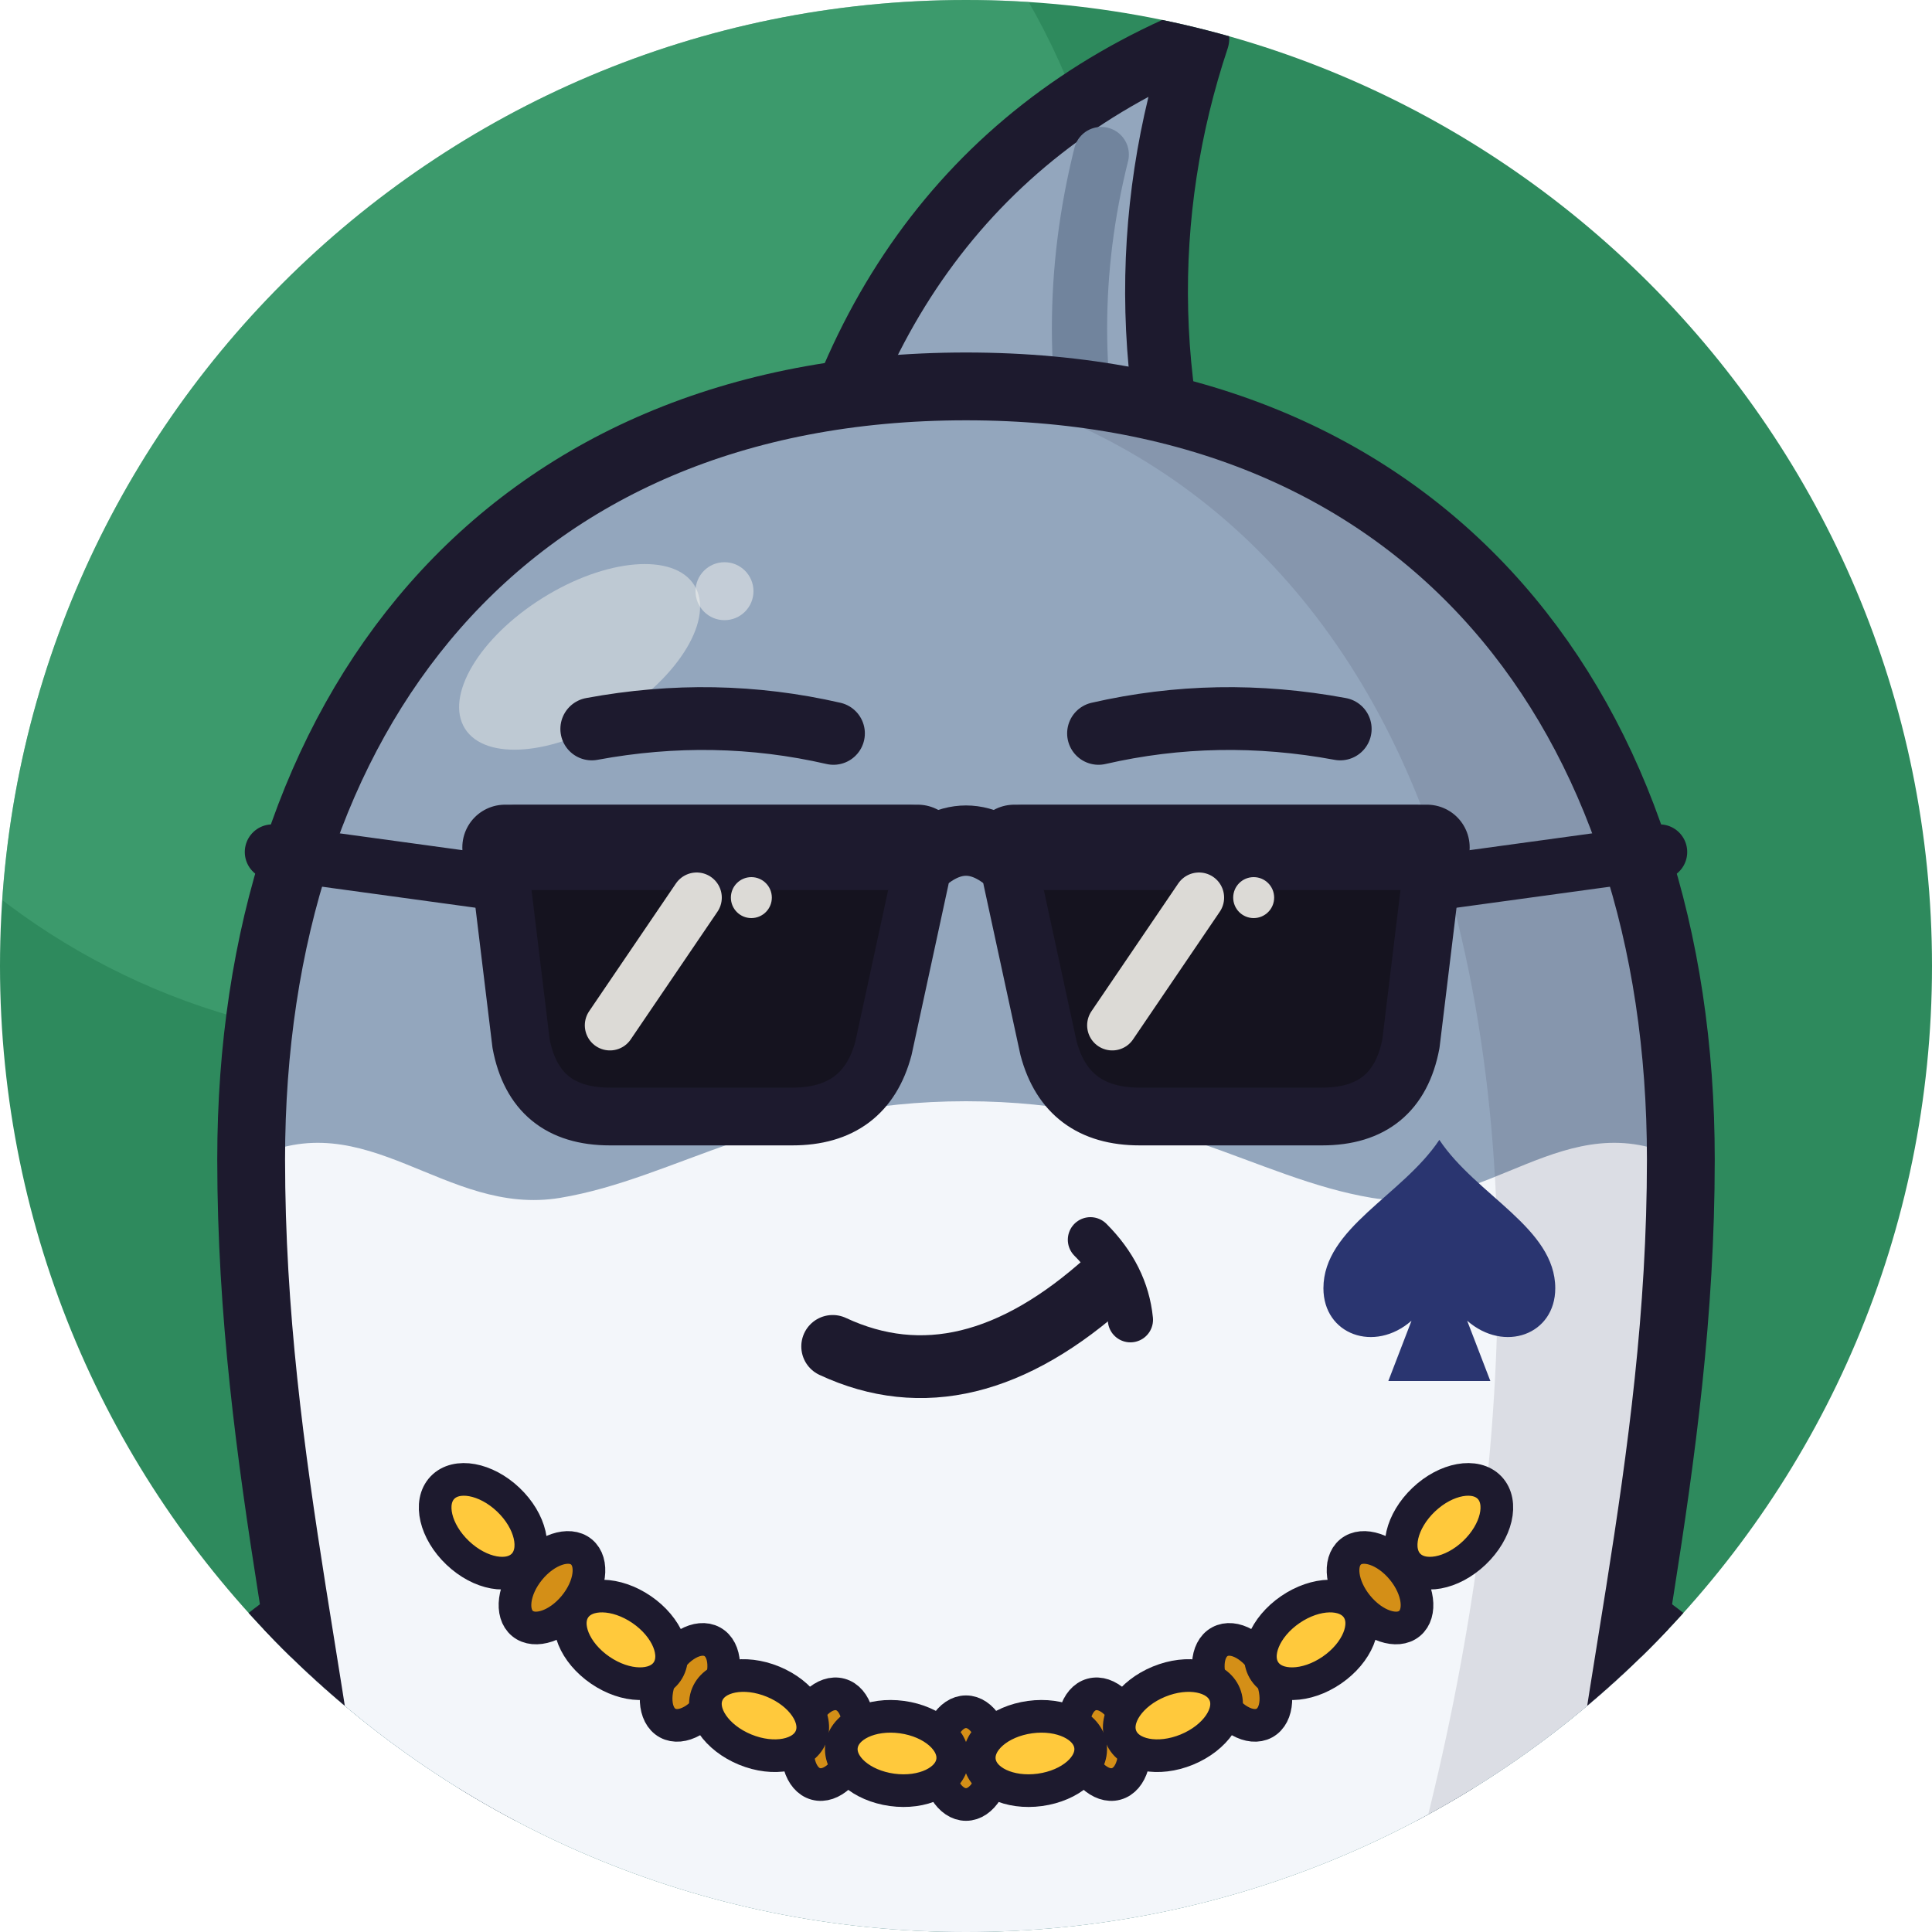
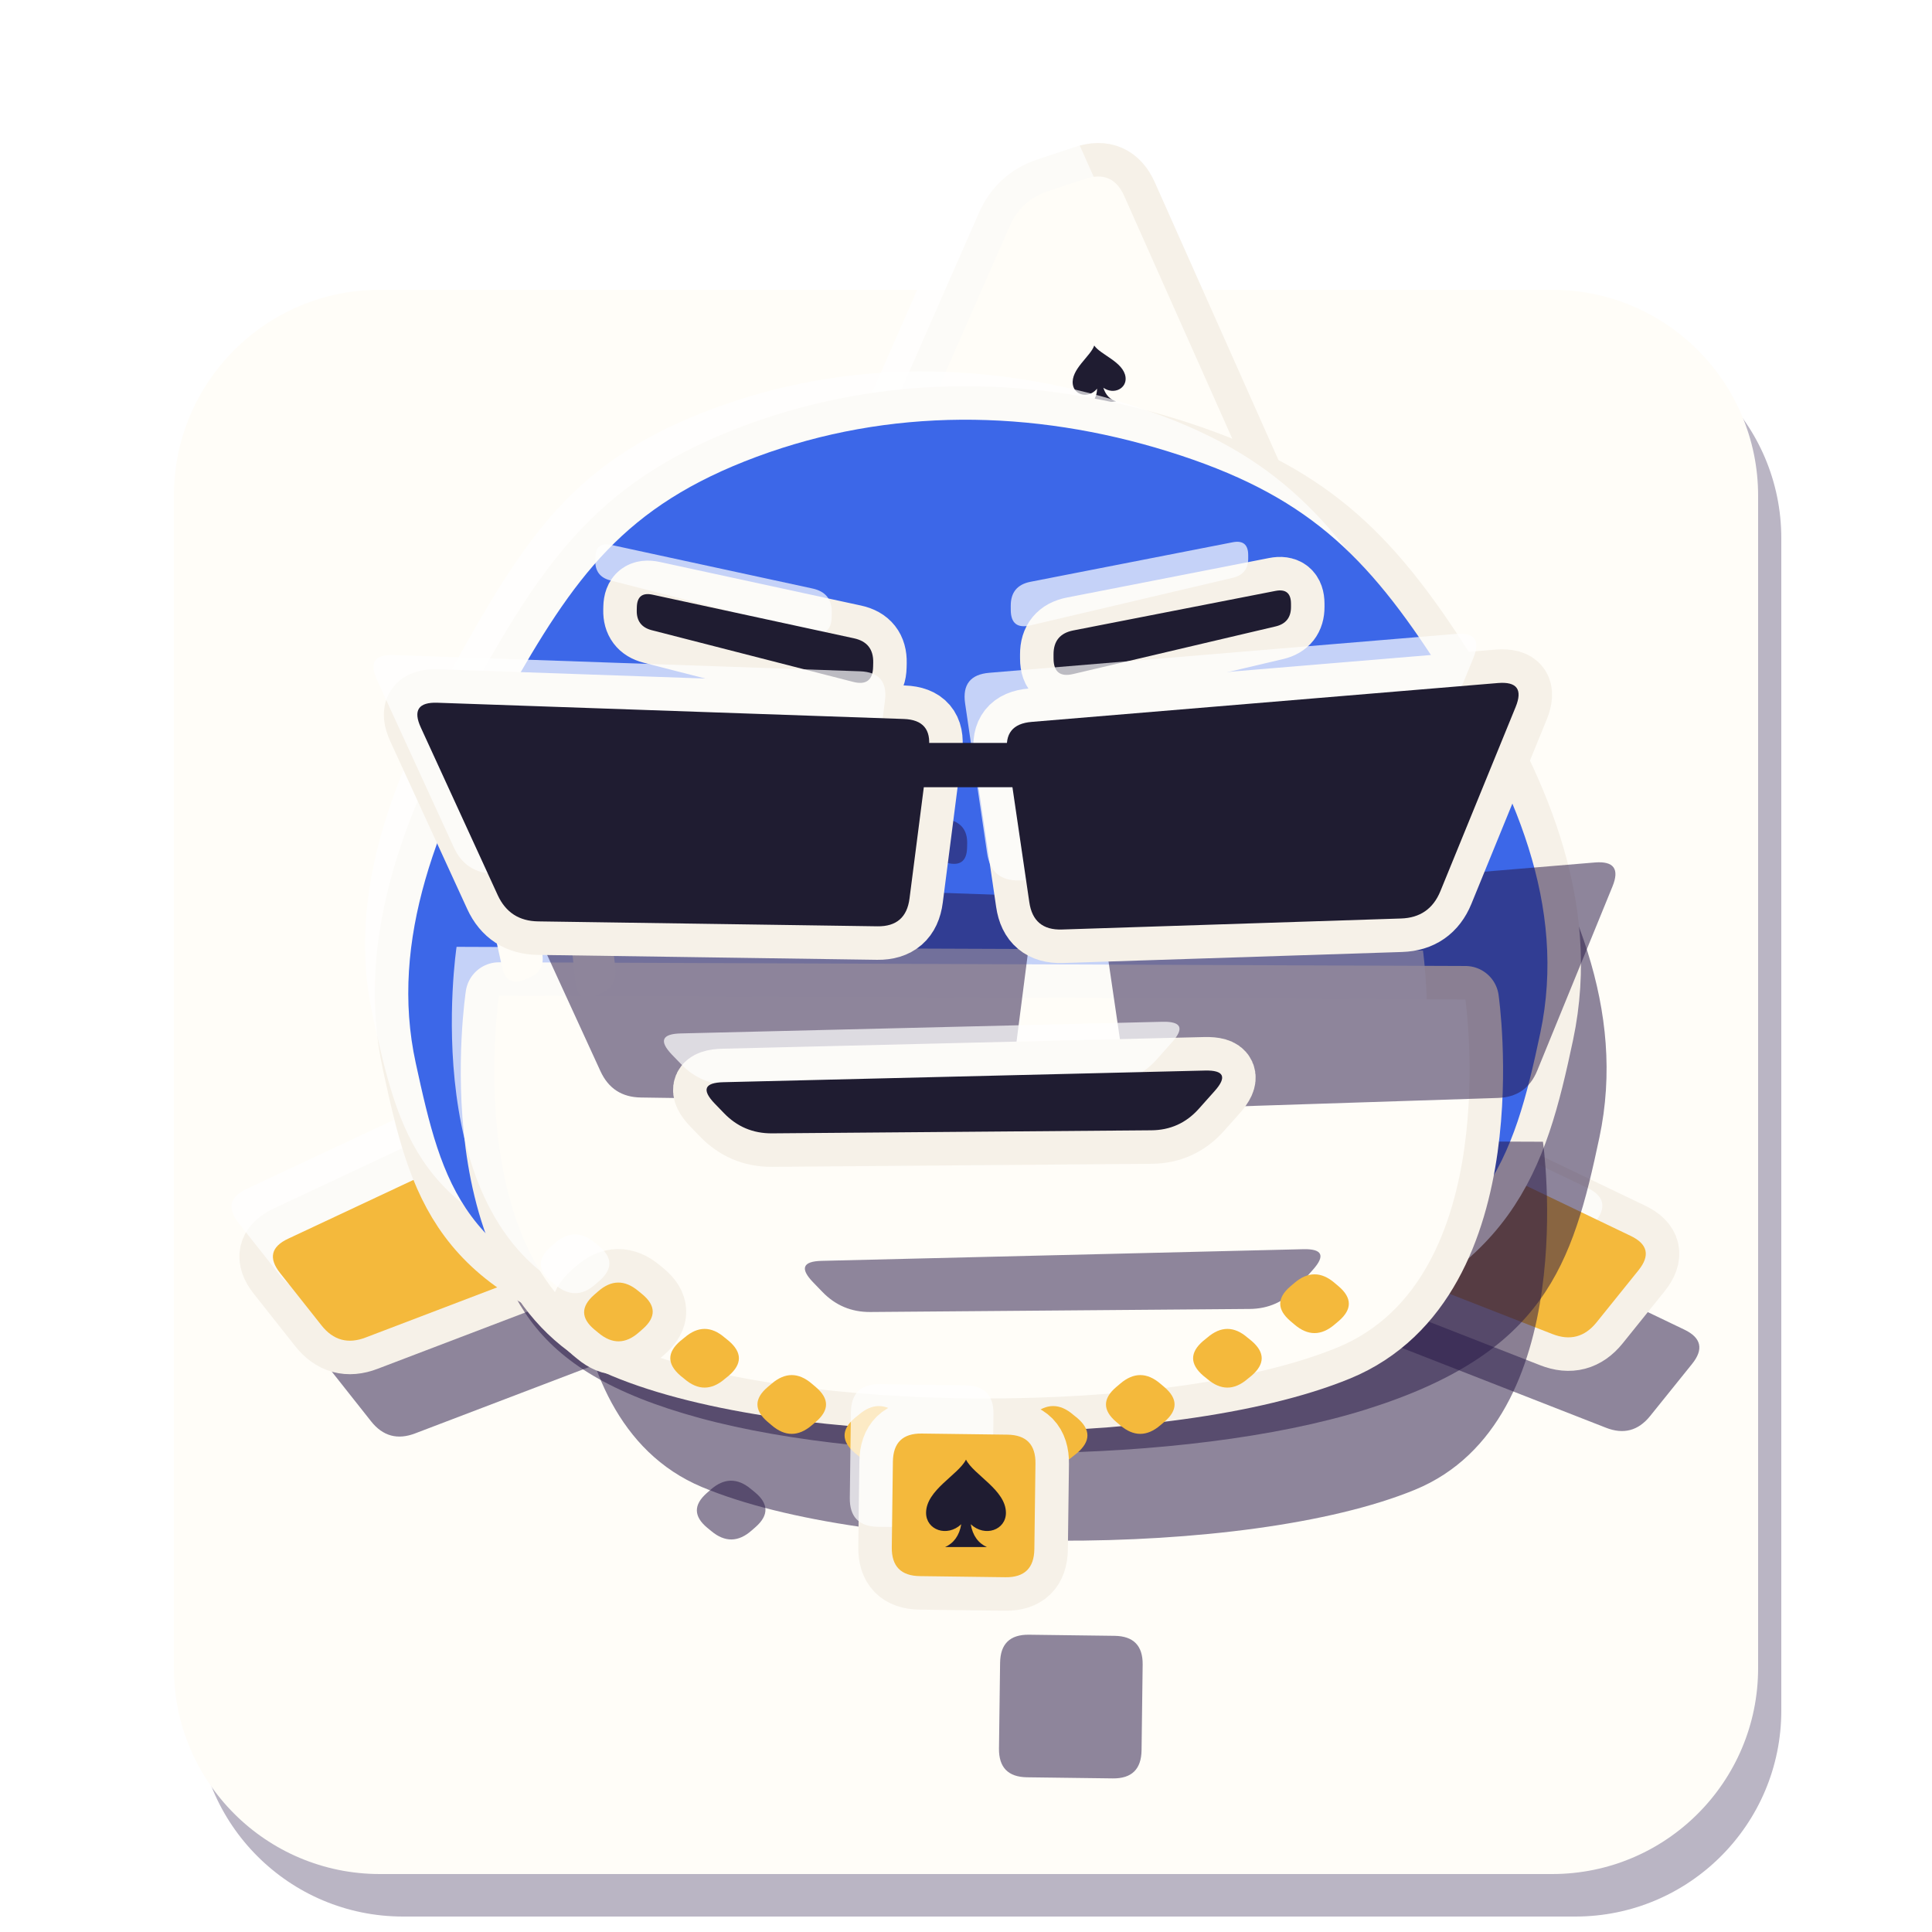
<svg xmlns="http://www.w3.org/2000/svg" viewBox="0 0 100 100">
-   <defs>
-     <clipPath id="nostakes-face">
-       <circle cx="50" cy="50" r="50" />
-     </clipPath>
-   </defs>
-   <g clip-path="url(#nostakes-face)">
-     <rect width="100" height="100" fill="#2e8a5d" />
-     <circle cx="22" cy="18" r="36" fill="#4fae7f" fill-opacity="0.45" />
-     <path d="M41 31C43 17 50 7 62 2C59 11 59 21 63 31Z" fill="#93a6bd" stroke="#1d1a2e" stroke-width="3.25" stroke-linejoin="round" stroke-linecap="round" />
-     <path d="M57 8C55.5 14 55.5 20 57 26" fill="none" stroke="#71849d" stroke-width="2.86" stroke-linecap="round" stroke-linejoin="round" />
-     <path d="M25 80C16 81 8 88 5 98C13 100 22 97 28 91Z" fill="#93a6bd" stroke="#1d1a2e" stroke-width="3.12" stroke-linejoin="round" stroke-linecap="round" />
-     <g transform="matrix(-1 0 0 1 100 0)">
-       <path d="M25 80C16 81 8 88 5 98C13 100 22 97 28 91Z" fill="#93a6bd" stroke="#1d1a2e" stroke-width="3.12" stroke-linejoin="round" stroke-linecap="round" />
+   <rect x="10.2" y="17.2" width="82" height="82" rx="10.66" fill="rgba(40,24,70,0.32)" />
+   <rect x="9" y="15" width="82" height="82" rx="10.66" fill="#fffdf8" />
+   <svg x="9" y="10.9" width="82" height="82" viewBox="0 0 100 100" overflow="visible">
+     <g transform="translate(0.43 -0.52) rotate(-0.93 55.69 11.85)">
+       <path d="M41.62 25.17L52.49 1.46Q53.24 -0.18 54.96 -0.72L57.32 -1.46Q59.04 -2 59.75 -0.35L68.89 21.11Q69.59 22.77 67.81 23.02L42.66 26.56Q40.87 26.81 41.62 25.17Z" fill="rgba(40,24,70,0.52)" transform="translate(4.93 8.96)" />
+       <path d="M41.62 25.17L52.49 1.46Q53.24 -0.18 54.96 -0.72L57.32 -1.46Q59.04 -2 59.75 -0.35L68.89 21.11Q69.59 22.77 67.81 23.02L42.66 26.56Q40.87 26.81 41.62 25.17Z" fill="none" stroke="#f6f1e8" stroke-width="4.23" stroke-linejoin="round" />
+       <path d="M41.62 25.17L52.49 1.46Q53.24 -0.18 54.96 -0.72L57.32 -1.46Q59.04 -2 59.75 -0.35L68.89 21.11Q69.59 22.77 67.81 23.02L42.66 26.56Q40.87 26.81 41.62 25.17Z" fill="rgba(255,255,255,0.7)" transform="translate(-2.69 -3.08)" />
+       <path d="M41.62 25.17L52.49 1.46Q53.24 -0.18 54.96 -0.72L57.32 -1.46Q59.04 -2 59.75 -0.35L68.89 21.11Q69.59 22.77 67.81 23.02L42.66 26.56Q40.87 26.81 41.62 25.17Z" fill="#fffdf8" />
    </g>
-     <path d="M50 20C74 20 87 37 87 60C87 76 83 89 82 104H18C17 89 13 76 13 60C13 37 26 20 50 20Z" fill="#93a6bd" />
-     <path d="M13 60C19 57 23 63 29 62C35 61 40 57 50 57C60 57 65 61 71 62C77 63 81 57 87 60C87 76 83 89 82 104H18C17 89 13 76 13 60Z" fill="#f3f6fa" />
-     <path d="M50 20C74 20 87 37 87 60C87 76 83 89 82 104H71C77 86 80 64 75 46C71 32 62 23 50 20Z" fill="#1d1a2e" fill-opacity="0.11" />
-     <ellipse cx="30" cy="34" rx="7" ry="3.6" transform="rotate(-32 30 34)" fill="#fffdf6" fill-opacity="0.4" />
-     <circle cx="37.5" cy="30.6" r="1.5" fill="#fffdf6" fill-opacity="0.45" />
-     <path d="M50 20C74 20 87 37 87 60C87 76 83 89 82 104H18C17 89 13 76 13 60C13 37 26 20 50 20Z" fill="none" stroke="#1d1a2e" stroke-width="3.51" stroke-linejoin="round" stroke-linecap="round" />
-     <path d="M0 -5C-1.6 -2.6 -5 -1.2 -5 1.4C-5 3.4 -2.8 4.2 -1.2 2.8L-2.2 5.4H2.2L1.2 2.8C2.8 4.2 5 3.4 5 1.4C5 -1.2 1.6 -2.6 0 -5Z" transform="translate(74.5 65) scale(1.2)" fill="#2a3570" />
-     <path d="M43.1 69.69Q50 72.91 57.36 66.24" fill="none" stroke="#1d1a2e" stroke-width="3.25" stroke-linecap="round" stroke-linejoin="round" />
-     <path d="M56.44 64.17Q58.28 66.01 58.51 68.31" fill="none" stroke="#1d1a2e" stroke-width="2.34" stroke-linecap="round" stroke-linejoin="round" />
-     <ellipse cx="28.57" cy="82.18" rx="2.4" ry="1.5" transform="rotate(129.45 28.57 82.18)" fill="#d48f17" stroke="#1d1a2e" stroke-width="1.69" stroke-linejoin="round" stroke-linecap="round" />
-     <ellipse cx="35.71" cy="87.08" rx="2.4" ry="1.5" transform="rotate(118.75 35.71 87.08)" fill="#d48f17" stroke="#1d1a2e" stroke-width="1.69" stroke-linejoin="round" stroke-linecap="round" />
-     <ellipse cx="42.86" cy="90.02" rx="2.4" ry="1.5" transform="rotate(105.34 42.86 90.02)" fill="#d48f17" stroke="#1d1a2e" stroke-width="1.69" stroke-linejoin="round" stroke-linecap="round" />
-     <ellipse cx="50" cy="91" rx="2.4" ry="1.5" transform="rotate(90 50 91)" fill="#d48f17" stroke="#1d1a2e" stroke-width="1.69" stroke-linejoin="round" stroke-linecap="round" />
-     <ellipse cx="57.14" cy="90.02" rx="2.4" ry="1.5" transform="rotate(74.66 57.14 90.02)" fill="#d48f17" stroke="#1d1a2e" stroke-width="1.69" stroke-linejoin="round" stroke-linecap="round" />
-     <ellipse cx="64.29" cy="87.08" rx="2.4" ry="1.5" transform="rotate(61.25 64.29 87.08)" fill="#d48f17" stroke="#1d1a2e" stroke-width="1.69" stroke-linejoin="round" stroke-linecap="round" />
-     <ellipse cx="71.43" cy="82.18" rx="2.4" ry="1.5" transform="rotate(50.55 71.43 82.18)" fill="#d48f17" stroke="#1d1a2e" stroke-width="1.69" stroke-linejoin="round" stroke-linecap="round" />
-     <ellipse cx="25" cy="79" rx="2.9" ry="1.9" transform="rotate(43.54 25 79)" fill="#ffc93c" stroke="#1d1a2e" stroke-width="1.69" stroke-linejoin="round" stroke-linecap="round" />
-     <ellipse cx="32.14" cy="84.88" rx="2.9" ry="1.9" transform="rotate(34.44 32.14 84.88)" fill="#ffc93c" stroke="#1d1a2e" stroke-width="1.69" stroke-linejoin="round" stroke-linecap="round" />
-     <ellipse cx="39.29" cy="88.8" rx="2.9" ry="1.9" transform="rotate(22.36 39.29 88.8)" fill="#ffc93c" stroke="#1d1a2e" stroke-width="1.69" stroke-linejoin="round" stroke-linecap="round" />
-     <ellipse cx="46.43" cy="90.76" rx="2.9" ry="1.9" transform="rotate(7.81 46.43 90.76)" fill="#ffc93c" stroke="#1d1a2e" stroke-width="1.69" stroke-linejoin="round" stroke-linecap="round" />
-     <ellipse cx="53.57" cy="90.76" rx="2.9" ry="1.9" transform="rotate(-7.81 53.57 90.76)" fill="#ffc93c" stroke="#1d1a2e" stroke-width="1.69" stroke-linejoin="round" stroke-linecap="round" />
-     <ellipse cx="60.71" cy="88.8" rx="2.9" ry="1.9" transform="rotate(-22.36 60.71 88.8)" fill="#ffc93c" stroke="#1d1a2e" stroke-width="1.69" stroke-linejoin="round" stroke-linecap="round" />
-     <ellipse cx="67.86" cy="84.88" rx="2.9" ry="1.9" transform="rotate(-34.44 67.86 84.88)" fill="#ffc93c" stroke="#1d1a2e" stroke-width="1.69" stroke-linejoin="round" stroke-linecap="round" />
-     <ellipse cx="75" cy="79" rx="2.9" ry="1.9" transform="rotate(-43.54 75 79)" fill="#ffc93c" stroke="#1d1a2e" stroke-width="1.69" stroke-linejoin="round" stroke-linecap="round" />
-     <path d="M30.63 37.73Q37 36.55 43.14 37.96" fill="none" stroke="#1d1a2e" stroke-width="3.25" stroke-linecap="round" stroke-linejoin="round" />
-     <path d="M69.37 37.73Q63 36.55 56.86 37.96" fill="none" stroke="#1d1a2e" stroke-width="3.25" stroke-linecap="round" stroke-linejoin="round" />
-     <path d="M26.14 45.75L14.1 44.1" fill="none" stroke="#1d1a2e" stroke-width="2.86" stroke-linecap="round" stroke-linejoin="round" />
-     <g transform="matrix(-1 0 0 1 100 0)">
-       <path d="M26.14 45.75L14.1 44.1" fill="none" stroke="#1d1a2e" stroke-width="2.86" stroke-linecap="round" stroke-linejoin="round" />
+     <path d="M50 4C42 20 8 36 8 60C8 78 30 86 45 72C43 84 37 92 28 96L72 96C63 92 57 84 55 72C70 86 92 78 92 60C92 36 58 20 50 4Z" fill="#1f1c31" transform="translate(58.35 10.34) rotate(-8) scale(0.04) translate(-50 -50)" />
+     <g transform="translate(-0.39 -0.06) rotate(1.46 17.25 65)">
+       <path d="M22.39 57.8L7.61 65.2Q6 66 7.15 67.38L9.85 70.62Q11 72 12.66 71.31L26.34 65.69Q28 65 27.2 63.39L24.8 58.61Q24 57 22.39 57.8Z" fill="rgba(40,24,70,0.52)" transform="translate(3.28 5.97)" />
+       <path d="M22.39 57.8L7.61 65.2Q6 66 7.15 67.38L9.85 70.62Q11 72 12.66 71.31L26.34 65.69Q28 65 27.2 63.39L24.8 58.61Q24 57 22.39 57.8Z" fill="none" stroke="#f6f1e8" stroke-width="4.23" stroke-linejoin="round" />
+       <path d="M22.39 57.8L7.61 65.2Q6 66 7.15 67.38L9.85 70.62Q11 72 12.66 71.31L26.34 65.69Q28 65 27.2 63.39L24.8 58.61Q24 57 22.39 57.8Z" fill="rgba(255,255,255,0.7)" transform="translate(-2.69 -3.08)" />
+       <path d="M22.39 57.8L7.61 65.2Q6 66 7.15 67.38L9.85 70.62Q11 72 12.66 71.31L26.34 65.69Q28 65 27.2 63.39L24.8 58.61Q24 57 22.39 57.8Z" fill="#f4b93c" />
    </g>
-     <path d="M47.15 45.04Q50 41.98 52.85 45.04" fill="none" stroke="#1d1a2e" stroke-width="3.64" stroke-linecap="round" stroke-linejoin="round" />
-     <path d="M26.62 43.16H47.15Q48.09 43.16 47.62 45.52L45.73 54.25Q44.79 57.79 41.01 57.79H31.57Q27.68 57.79 26.97 54.01L25.91 45.28Q25.79 43.16 26.62 43.16Z" fill="#15131f" stroke="#1d1a2e" stroke-width="2.99" stroke-linejoin="round" stroke-linecap="round" />
-     <path d="M26.14 43.86H47.5" fill="none" stroke="#1d1a2e" stroke-width="4.42" stroke-linecap="round" stroke-linejoin="round" />
-     <g transform="matrix(-1 0 0 1 100 0)">
-       <path d="M26.62 43.16H47.15Q48.09 43.16 47.62 45.52L45.73 54.25Q44.79 57.79 41.01 57.79H31.57Q27.68 57.79 26.97 54.01L25.91 45.28Q25.79 43.16 26.62 43.16Z" fill="#15131f" stroke="#1d1a2e" stroke-width="2.99" stroke-linejoin="round" stroke-linecap="round" />
-       <path d="M26.14 43.86H47.5" fill="none" stroke="#1d1a2e" stroke-width="4.42" stroke-linecap="round" stroke-linejoin="round" />
+     <g transform="translate(-0.44 -0.32) rotate(-0.97 82.75 65)">
+       <path d="M77.61 57.8L92.39 65.2Q94 66 92.85 67.38L90.15 70.62Q89 72 87.34 71.31L73.66 65.69Q72 65 72.8 63.39L75.2 58.61Q76 57 77.61 57.8Z" fill="rgba(40,24,70,0.52)" transform="translate(3.28 5.97)" />
+       <path d="M77.61 57.8L92.39 65.2Q94 66 92.85 67.38L90.15 70.62Q89 72 87.34 71.31L73.66 65.69Q72 65 72.8 63.39L75.2 58.61Q76 57 77.61 57.8Z" fill="none" stroke="#f6f1e8" stroke-width="4.23" stroke-linejoin="round" />
+       <path d="M77.61 57.8L92.39 65.2Q94 66 92.85 67.38L90.15 70.62Q89 72 87.34 71.31L73.66 65.69Q72 65 72.8 63.39L75.2 58.61Q76 57 77.61 57.8Z" fill="rgba(255,255,255,0.7)" transform="translate(-2.69 -3.08)" />
+       <path d="M77.61 57.8L92.39 65.2Q94 66 92.85 67.38L90.15 70.62Q89 72 87.34 71.31L73.66 65.69Q72 65 72.8 63.39L75.2 58.61Q76 57 77.61 57.8Z" fill="#f4b93c" />
    </g>
-     <path d="M31.57 53.07L36.06 46.46" fill="none" stroke="#fffdf6" stroke-width="2.6" stroke-linecap="round" stroke-linejoin="round" stroke-opacity="0.85" />
-     <circle cx="38.89" cy="46.46" r="1.06" fill="#fffdf6" fill-opacity="0.85" />
-     <path d="M57.57 53.07L62.06 46.46" fill="none" stroke="#fffdf6" stroke-width="2.6" stroke-linecap="round" stroke-linejoin="round" stroke-opacity="0.85" />
-     <circle cx="64.89" cy="46.46" r="1.06" fill="#fffdf6" fill-opacity="0.85" />
-   </g>
+     <g transform="translate(0.12 0.37) rotate(-0.72 50.25 41.5)">
+       <path d="M15 53C13.4 45.2 16.6 37.6 21 30C25.4 22.4 28.6 18 37 15C45.4 12 54.4 12.2 63 15C71.6 17.8 75.4 21.6 80 29C84.6 36.4 87.8 44 86 52C84.2 60 82.4 65.6 71 69C59.6 72.4 40.2 72.2 29 69C17.8 65.8 16.6 60.8 15 53Z" fill="rgba(40,24,70,0.52)" transform="translate(3.65 6.63)" />
+       <path d="M15 53C13.4 45.2 16.6 37.6 21 30C25.4 22.4 28.6 18 37 15C45.4 12 54.4 12.2 63 15C71.6 17.8 75.4 21.6 80 29C84.6 36.4 87.8 44 86 52C84.2 60 82.4 65.6 71 69C59.6 72.4 40.2 72.2 29 69C17.8 65.8 16.6 60.8 15 53Z" fill="none" stroke="#f6f1e8" stroke-width="4.23" stroke-linejoin="round" />
+       <path d="M15 53C13.4 45.2 16.6 37.6 21 30C25.4 22.4 28.6 18 37 15C45.4 12 54.4 12.2 63 15C71.6 17.8 75.4 21.6 80 29C84.6 36.4 87.8 44 86 52C84.2 60 82.4 65.6 71 69C59.6 72.4 40.2 72.2 29 69C17.8 65.8 16.6 60.8 15 53Z" fill="rgba(255,255,255,0.7)" transform="translate(-2.69 -3.08)" />
+       <path d="M15 53C13.4 45.2 16.6 37.6 21 30C25.4 22.4 28.6 18 37 15C45.4 12 54.4 12.2 63 15C71.6 17.8 75.4 21.6 80 29C84.6 36.4 87.8 44 86 52C84.2 60 82.4 65.6 71 69C59.6 72.4 40.2 72.2 29 69C17.8 65.8 16.6 60.8 15 53Z" fill="#3c67e8" />
+     </g>
+     <g transform="translate(0.48 -0.32) rotate(0.22 50.5 61)">
+       <path d="M20 50C20 50 81 50 81 50C81 50 83.6 67.6 73 72C62.4 76.4 38.6 76.4 28 72C17.4 67.6 20 50 20 50Z" fill="rgba(40,24,70,0.52)" transform="translate(4.93 8.96)" />
+       <path d="M20 50C20 50 81 50 81 50C81 50 83.6 67.6 73 72C62.4 76.4 38.6 76.4 28 72C17.4 67.6 20 50 20 50Z" fill="none" stroke="#f6f1e8" stroke-width="4.23" stroke-linejoin="round" />
+       <path d="M20 50C20 50 81 50 81 50C81 50 83.6 67.6 73 72C62.4 76.4 38.6 76.4 28 72C17.4 67.6 20 50 20 50Z" fill="rgba(255,255,255,0.7)" transform="translate(-2.69 -3.08)" />
+       <path d="M20 50C20 50 81 50 81 50C81 50 83.6 67.6 73 72C62.4 76.4 38.6 76.4 28 72C17.4 67.6 20 50 20 50Z" fill="#fffdf8" />
+     </g>
+     <path d="M20.14 39.55L20.36 39.45Q21.5 39 21.77 40.19L23.23 46.81Q23.5 48 22.36 48.45L22.14 48.55Q21 49 20.73 47.81L19.27 41.19Q19 40 20.14 39.55Z" fill="#fffdf8" />
+     <path d="M25.64 40.55L25.86 40.45Q27 40 27.14 41.22L27.86 47.78Q28 49 26.86 49.45L26.64 49.55Q25.5 50 25.36 48.78L24.64 42.22Q24.5 41 25.64 40.55Z" fill="#fffdf8" />
+     <g transform="translate(-0.32 0.15) rotate(1.36 37 26.75)">
+       <path d="M30.48 24.25L43.25 26.7Q44.5 26.94 44.5 28.21L44.5 28.47Q44.5 29.74 43.26 29.45L30.47 26.49Q29.5 26.26 29.5 25.26L29.5 25.06Q29.5 24.06 30.48 24.25Z" fill="rgba(40,24,70,0.52)" transform="translate(6.2 11.28)" />
+       <path d="M30.48 24.25L43.25 26.7Q44.5 26.94 44.5 28.21L44.5 28.47Q44.5 29.74 43.26 29.45L30.47 26.49Q29.5 26.26 29.5 25.26L29.5 25.06Q29.5 24.06 30.48 24.25Z" fill="none" stroke="#f6f1e8" stroke-width="4.23" stroke-linejoin="round" />
+       <path d="M30.48 24.25L43.25 26.7Q44.5 26.94 44.5 28.21L44.5 28.47Q44.5 29.74 43.26 29.45L30.47 26.49Q29.5 26.26 29.5 25.26L29.5 25.06Q29.5 24.06 30.48 24.25Z" fill="rgba(255,255,255,0.7)" transform="translate(-2.69 -3.08)" />
+       <path d="M30.48 24.25L43.25 26.7Q44.5 26.94 44.5 28.21L44.5 28.47Q44.5 29.74 43.26 29.45L30.47 26.49Q29.5 26.26 29.5 25.26L29.5 25.06Q29.5 24.06 30.48 24.25Z" fill="#1f1c31" />
+     </g>
+     <g transform="translate(0.02 -0.22) rotate(-0.2 63 26.75)">
+       <path d="M69.52 24.25L56.75 26.7Q55.5 26.94 55.5 28.21L55.5 28.47Q55.5 29.74 56.74 29.45L69.53 26.49Q70.5 26.26 70.5 25.26L70.5 25.06Q70.5 24.06 69.52 24.25Z" fill="rgba(40,24,70,0.52)" transform="translate(6.2 11.28)" />
+       <path d="M69.52 24.25L56.75 26.7Q55.5 26.94 55.5 28.21L55.5 28.47Q55.5 29.74 56.74 29.45L69.53 26.49Q70.5 26.26 70.5 25.26L70.5 25.06Q70.5 24.06 69.52 24.25Z" fill="none" stroke="#f6f1e8" stroke-width="4.23" stroke-linejoin="round" />
+       <path d="M69.52 24.25L56.75 26.7Q55.5 26.94 55.5 28.21L55.5 28.47Q55.5 29.74 56.74 29.45L69.53 26.49Q70.5 26.26 70.5 25.26L70.5 25.06Q70.5 24.06 69.52 24.25Z" fill="rgba(255,255,255,0.7)" transform="translate(-2.69 -3.08)" />
+       <path d="M69.52 24.25L56.75 26.7Q55.5 26.94 55.5 28.21L55.5 28.47Q55.5 29.74 56.74 29.45L69.53 26.49Q70.5 26.26 70.5 25.26L70.5 25.06Q70.5 24.06 69.52 24.25Z" fill="#1f1c31" />
+     </g>
+     <g transform="translate(0.03 -0.45) rotate(-1.47 32.5 38.75)">
+       <path d="M16.8 31.11L46.2 32.89Q48 33 47.73 34.78L46.27 44.22Q46 46 44.2 45.93L22.8 45.07Q21 45 20.29 43.35L15.71 32.65Q15 31 16.8 31.11Z" fill="rgba(40,24,70,0.52)" transform="translate(6.2 11.28)" />
+       <path d="M16.8 31.11L46.2 32.89Q48 33 47.73 34.78L46.27 44.22Q46 46 44.2 45.93L22.8 45.07Q21 45 20.29 43.35L15.71 32.65Q15 31 16.8 31.11Z" fill="none" stroke="#f6f1e8" stroke-width="4.23" stroke-linejoin="round" />
+       <path d="M16.8 31.11L46.2 32.89Q48 33 47.73 34.78L46.27 44.22Q46 46 44.2 45.93L22.8 45.07Q21 45 20.29 43.35L15.71 32.65Q15 31 16.8 31.11Z" fill="rgba(255,255,255,0.7)" transform="translate(-2.69 -3.08)" />
+       <path d="M16.8 31.11L46.2 32.89Q48 33 47.73 34.78L46.27 44.22Q46 46 44.2 45.93L22.8 45.07Q21 45 20.29 43.35L15.71 32.65Q15 31 16.8 31.11Z" fill="#1f1c31" />
+     </g>
+     <g transform="translate(0.31 -0.46) rotate(0.44 67.5 38.5)">
+       <path d="M53.79 32.84L83.21 30.16Q85 30 84.33 31.67L79.67 43.33Q79 45 77.2 45.07L55.8 45.93Q54 46 53.73 44.22L52.27 34.78Q52 33 53.79 32.84Z" fill="rgba(40,24,70,0.52)" transform="translate(6.2 11.28)" />
+       <path d="M53.79 32.84L83.21 30.16Q85 30 84.33 31.67L79.67 43.33Q79 45 77.2 45.07L55.8 45.93Q54 46 53.73 44.22L52.27 34.78Q52 33 53.79 32.84Z" fill="none" stroke="#f6f1e8" stroke-width="4.23" stroke-linejoin="round" />
+       <path d="M53.79 32.84L83.21 30.16Q85 30 84.33 31.67L79.67 43.33Q79 45 77.2 45.07L55.8 45.93Q54 46 53.73 44.22L52.27 34.78Q52 33 53.79 32.84Z" fill="rgba(255,255,255,0.7)" transform="translate(-2.69 -3.08)" />
+       <path d="M53.79 32.84L83.21 30.16Q85 30 84.33 31.67L79.67 43.33Q79 45 77.2 45.07L55.8 45.93Q54 46 53.73 44.22L52.27 34.78Q52 33 53.79 32.84Z" fill="#1f1c31" />
+     </g>
+     <path d="M46.27 33.6L53.73 33.6Q55 33.6 55 34.87L55 35.13Q55 36.4 53.73 36.4L46.27 36.4Q45 36.4 45 35.13L45 34.87Q45 33.6 46.27 33.6Z" fill="#1f1c31" />
+     <g transform="translate(-0.11 0.05) rotate(-0.03 49.91 56.35)">
+       <path d="M34.8 54.96L65.2 54.24Q67 54.2 65.8 55.54L64.8 56.66Q63.6 58 61.8 58.01L37.86 58.19Q36.06 58.2 34.82 56.9L34.24 56.3Q33 55 34.8 54.96Z" fill="rgba(40,24,70,0.52)" transform="translate(6.2 11.28)" />
+       <path d="M34.8 54.96L65.2 54.24Q67 54.2 65.8 55.54L64.8 56.66Q63.6 58 61.8 58.01L37.86 58.19Q36.06 58.2 34.82 56.9L34.24 56.3Q33 55 34.8 54.96Z" fill="none" stroke="#f6f1e8" stroke-width="4.23" stroke-linejoin="round" />
+       <path d="M34.8 54.96L65.2 54.24Q67 54.2 65.8 55.54L64.8 56.66Q63.6 58 61.8 58.01L37.86 58.19Q36.06 58.2 34.82 56.9L34.24 56.3Q33 55 34.8 54.96Z" fill="rgba(255,255,255,0.7)" transform="translate(-2.69 -3.08)" />
+       <path d="M34.8 54.96L65.2 54.24Q67 54.2 65.8 55.54L64.8 56.66Q63.6 58 61.8 58.01L37.86 58.19Q36.06 58.2 34.82 56.9L34.24 56.3Q33 55 34.8 54.96Z" fill="#1f1c31" />
+     </g>
+     <g transform="translate(0.06 0.52) rotate(-0.85 28 69)">
+       <path d="M26.47 67.91L26.73 67.69Q28 66.6 29.27 67.69L29.53 67.91Q30.8 69 29.53 70.09L29.27 70.31Q28 71.4 26.73 70.31L26.47 70.09Q25.2 69 26.47 67.91Z" fill="rgba(40,24,70,0.52)" transform="translate(6.93 12.61)" />
+       <path d="M26.47 67.91L26.73 67.69Q28 66.6 29.27 67.69L29.53 67.91Q30.8 69 29.53 70.09L29.27 70.31Q28 71.4 26.73 70.31L26.47 70.09Q25.2 69 26.47 67.91Z" fill="none" stroke="#f6f1e8" stroke-width="4.23" stroke-linejoin="round" />
+       <path d="M26.47 67.91L26.73 67.69Q28 66.6 29.27 67.69L29.53 67.91Q30.8 69 29.53 70.09L29.27 70.31Q28 71.4 26.73 70.31L26.47 70.09Q25.2 69 26.47 67.91Z" fill="rgba(255,255,255,0.7)" transform="translate(-2.69 -3.08)" />
+       <path d="M26.47 67.91L26.73 67.69Q28 66.6 29.27 67.69L29.53 67.91Q30.8 69 29.53 70.09L29.27 70.31Q28 71.4 26.73 70.31L26.47 70.09Q25.2 69 26.47 67.91Z" fill="#f4b93c" />
+     </g>
+     <path d="M31.97 71.35L32.23 71.14Q33.5 70.04 34.77 71.14L35.03 71.35Q36.3 72.44 35.03 73.54L34.77 73.75Q33.5 74.84 32.23 73.75L31.97 73.54Q30.7 72.44 31.97 71.35Z" fill="#f4b93c" />
+     <path d="M37.47 74.27L37.73 74.05Q39 72.96 40.27 74.05L40.53 74.27Q41.8 75.36 40.53 76.45L40.27 76.67Q39 77.76 37.73 76.67L37.47 76.45Q36.2 75.36 37.47 74.27Z" fill="#f4b93c" />
+     <path d="M42.97 76.22L43.23 76.01Q44.5 74.91 45.77 76.01L46.03 76.22Q47.3 77.31 46.03 78.41L45.77 78.62Q44.5 79.71 43.23 78.62L42.97 78.41Q41.7 77.31 42.97 76.22Z" fill="#f4b93c" />
+     <path d="M48.47 76.91L48.73 76.69Q50 75.6 51.27 76.69L51.53 76.91Q52.8 78 51.53 79.09L51.27 79.31Q50 80.4 48.73 79.31L48.47 79.09Q47.2 78 48.47 76.91Z" fill="#f4b93c" />
+     <path d="M53.97 76.22L54.23 76.01Q55.5 74.91 56.77 76.01L57.03 76.22Q58.3 77.31 57.03 78.41L56.77 78.62Q55.5 79.71 54.23 78.62L53.97 78.41Q52.7 77.31 53.97 76.22Z" fill="#f4b93c" />
+     <path d="M59.47 74.27L59.73 74.05Q61 72.96 62.27 74.05L62.53 74.27Q63.8 75.36 62.53 76.45L62.27 76.67Q61 77.76 59.73 76.67L59.47 76.45Q58.2 75.36 59.47 74.27Z" fill="#f4b93c" />
+     <path d="M64.97 71.35L65.23 71.14Q66.5 70.04 67.77 71.14L68.03 71.35Q69.3 72.44 68.03 73.54L67.77 73.75Q66.5 74.84 65.23 73.75L64.97 73.54Q63.7 72.44 64.97 71.35Z" fill="#f4b93c" />
+     <path d="M70.47 67.91L70.73 67.69Q72 66.6 73.27 67.69L73.53 67.91Q74.8 69 73.53 70.09L73.27 70.31Q72 71.4 70.73 70.31L70.47 70.09Q69.2 69 70.47 67.91Z" fill="#f4b93c" />
+     <g transform="translate(-0.15 0.23) rotate(0.74 50 81.5)">
+       <path d="M47.3 77L52.7 77Q54.5 77 54.5 78.8L54.5 84.2Q54.5 86 52.7 86L47.3 86Q45.5 86 45.5 84.2L45.5 78.8Q45.5 77 47.3 77Z" fill="rgba(40,24,70,0.52)" transform="translate(6.93 12.61)" />
+       <path d="M47.3 77L52.7 77Q54.5 77 54.5 78.8L54.5 84.2Q54.5 86 52.7 86L47.3 86Q45.5 86 45.5 84.2L45.5 78.8Q45.5 77 47.3 77Z" fill="none" stroke="#f6f1e8" stroke-width="4.23" stroke-linejoin="round" />
+       <path d="M47.3 77L52.7 77Q54.5 77 54.5 78.8L54.5 84.2Q54.5 86 52.7 86L47.3 86Q45.5 86 45.5 84.2L45.5 78.8Q45.5 77 47.3 77Z" fill="rgba(255,255,255,0.7)" transform="translate(-2.69 -3.08)" />
+       <path d="M47.3 77L52.7 77Q54.5 77 54.5 78.8L54.5 84.2Q54.5 86 52.7 86L47.3 86Q45.5 86 45.5 84.2L45.5 78.8Q45.5 77 47.3 77Z" fill="#f4b93c" />
+     </g>
+     <path d="M50 4C42 20 8 36 8 60C8 78 30 86 45 72C43 84 37 92 28 96L72 96C63 92 57 84 55 72C70 86 92 78 92 60C92 36 58 20 50 4Z" fill="#1f1c31" transform="translate(50 81.6) scale(0.06) translate(-50 -50)" />
+   </svg>
</svg>
